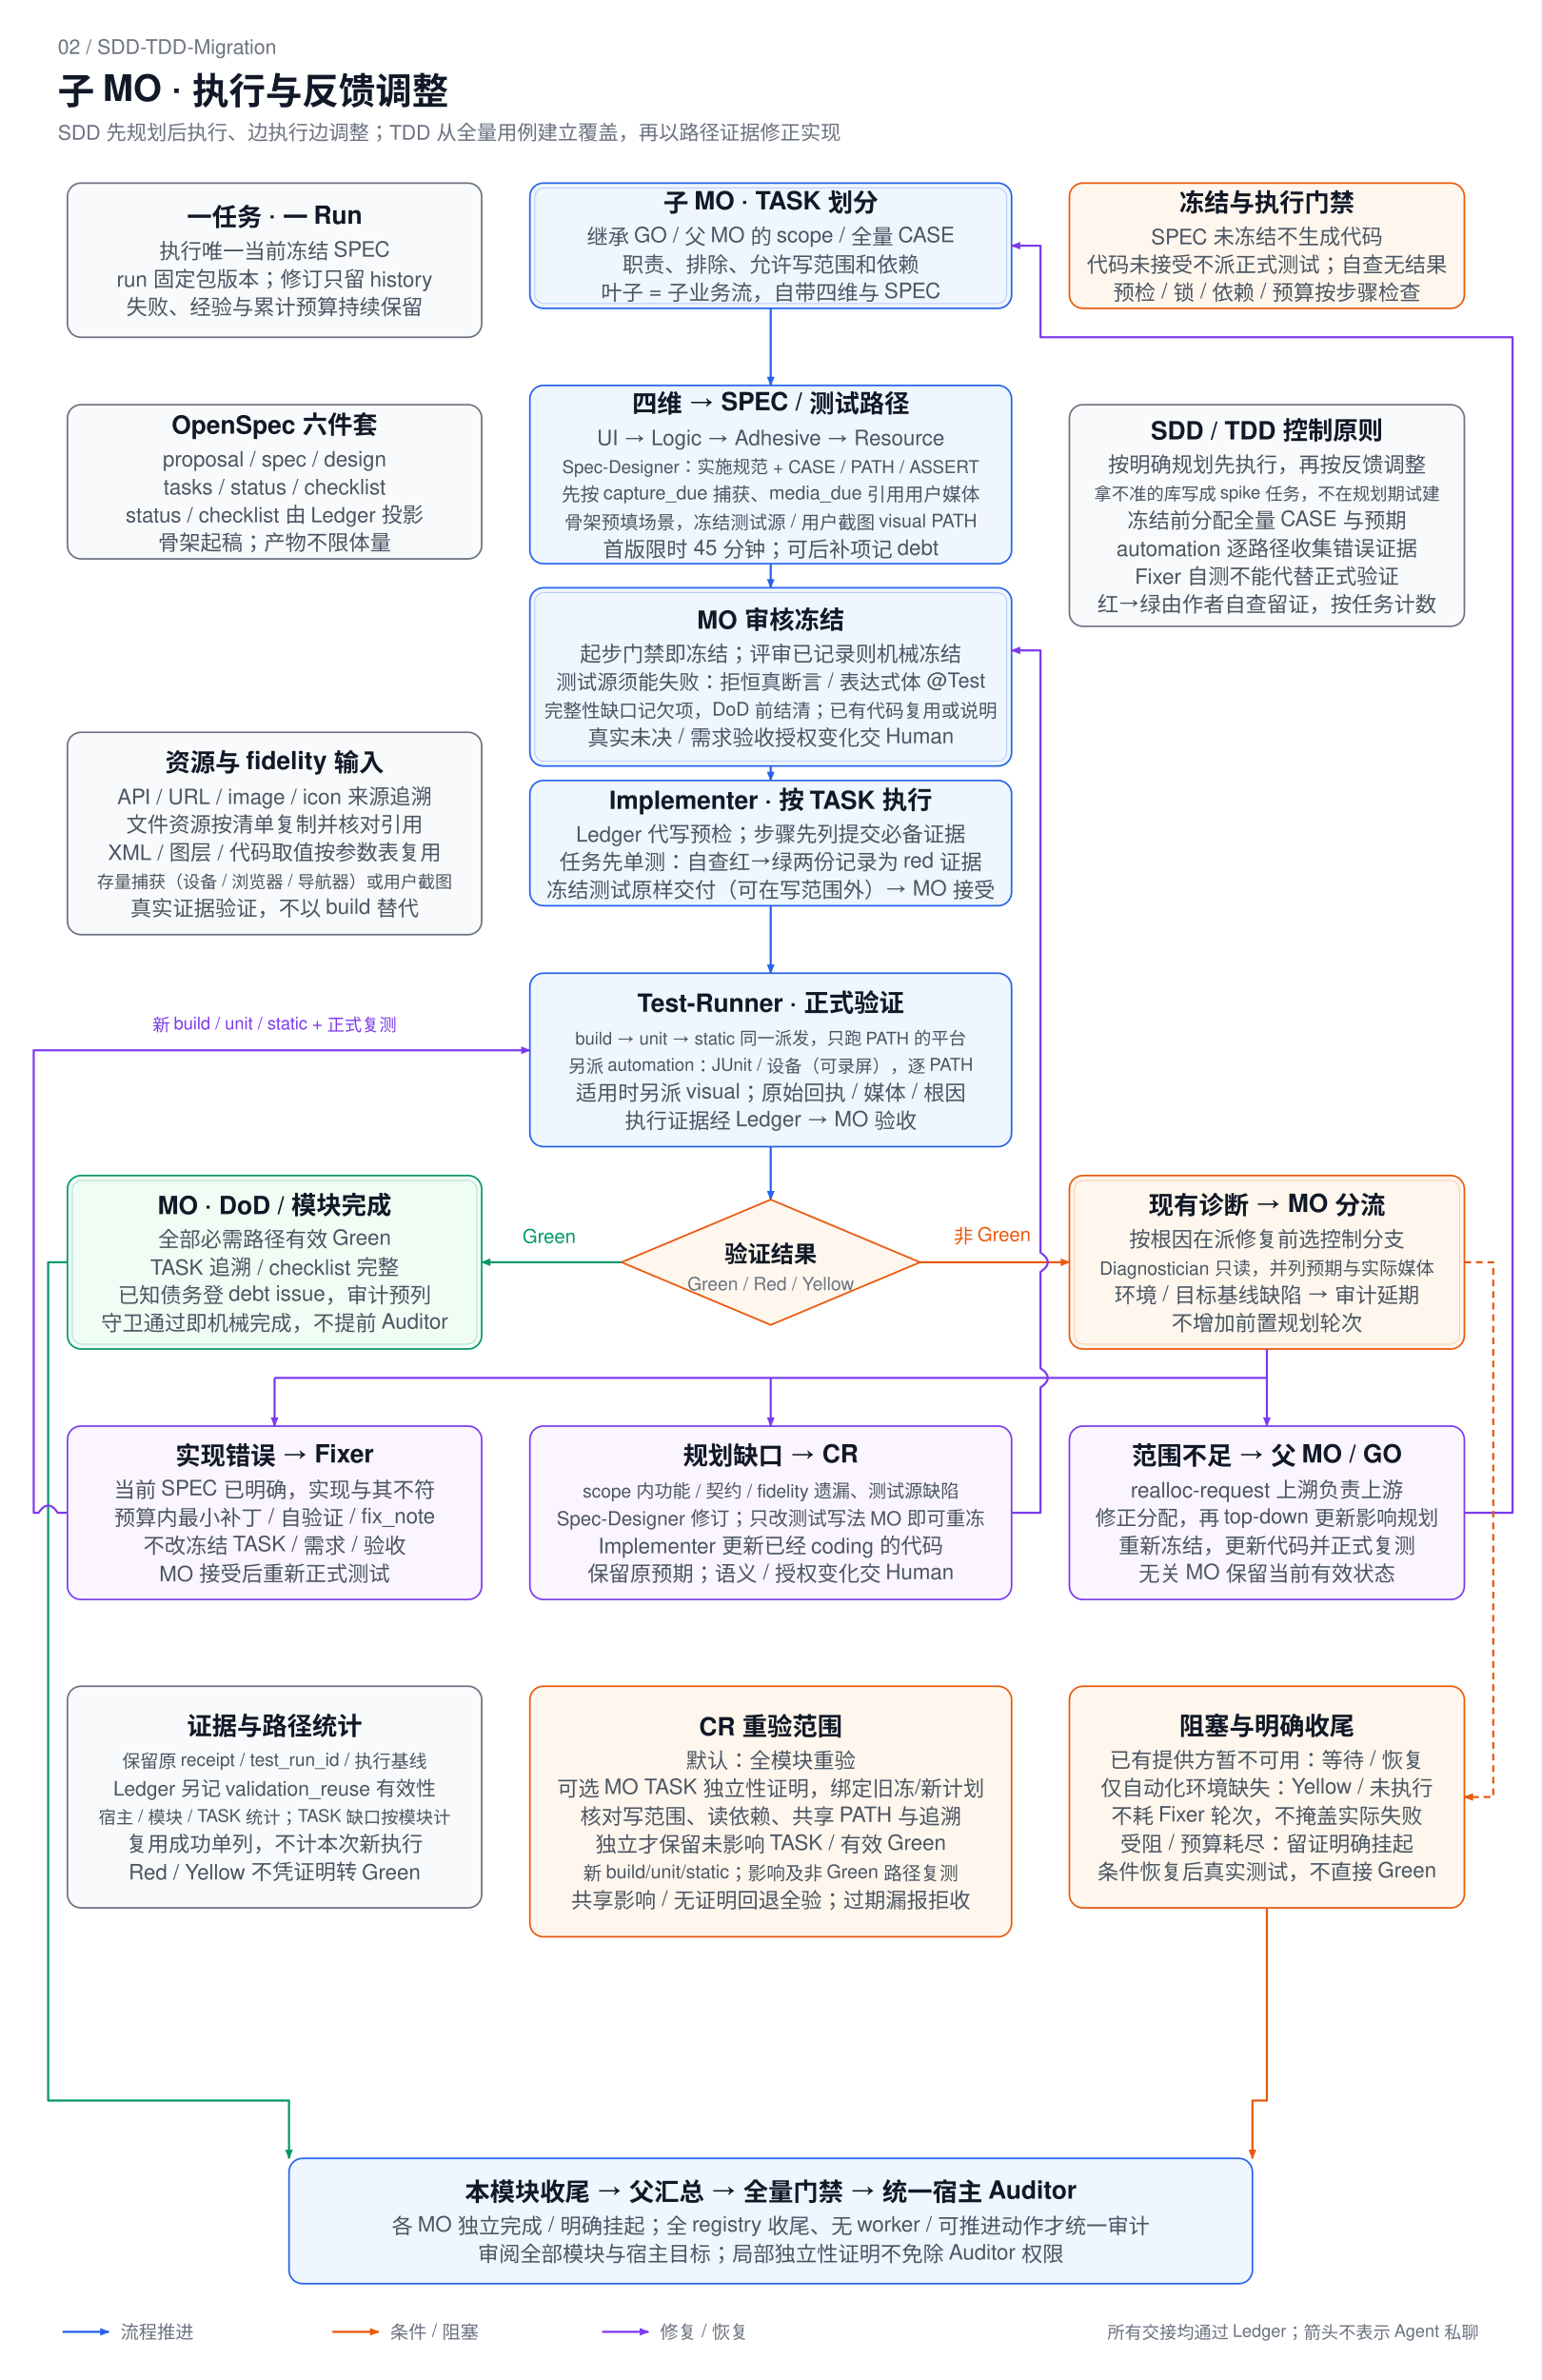
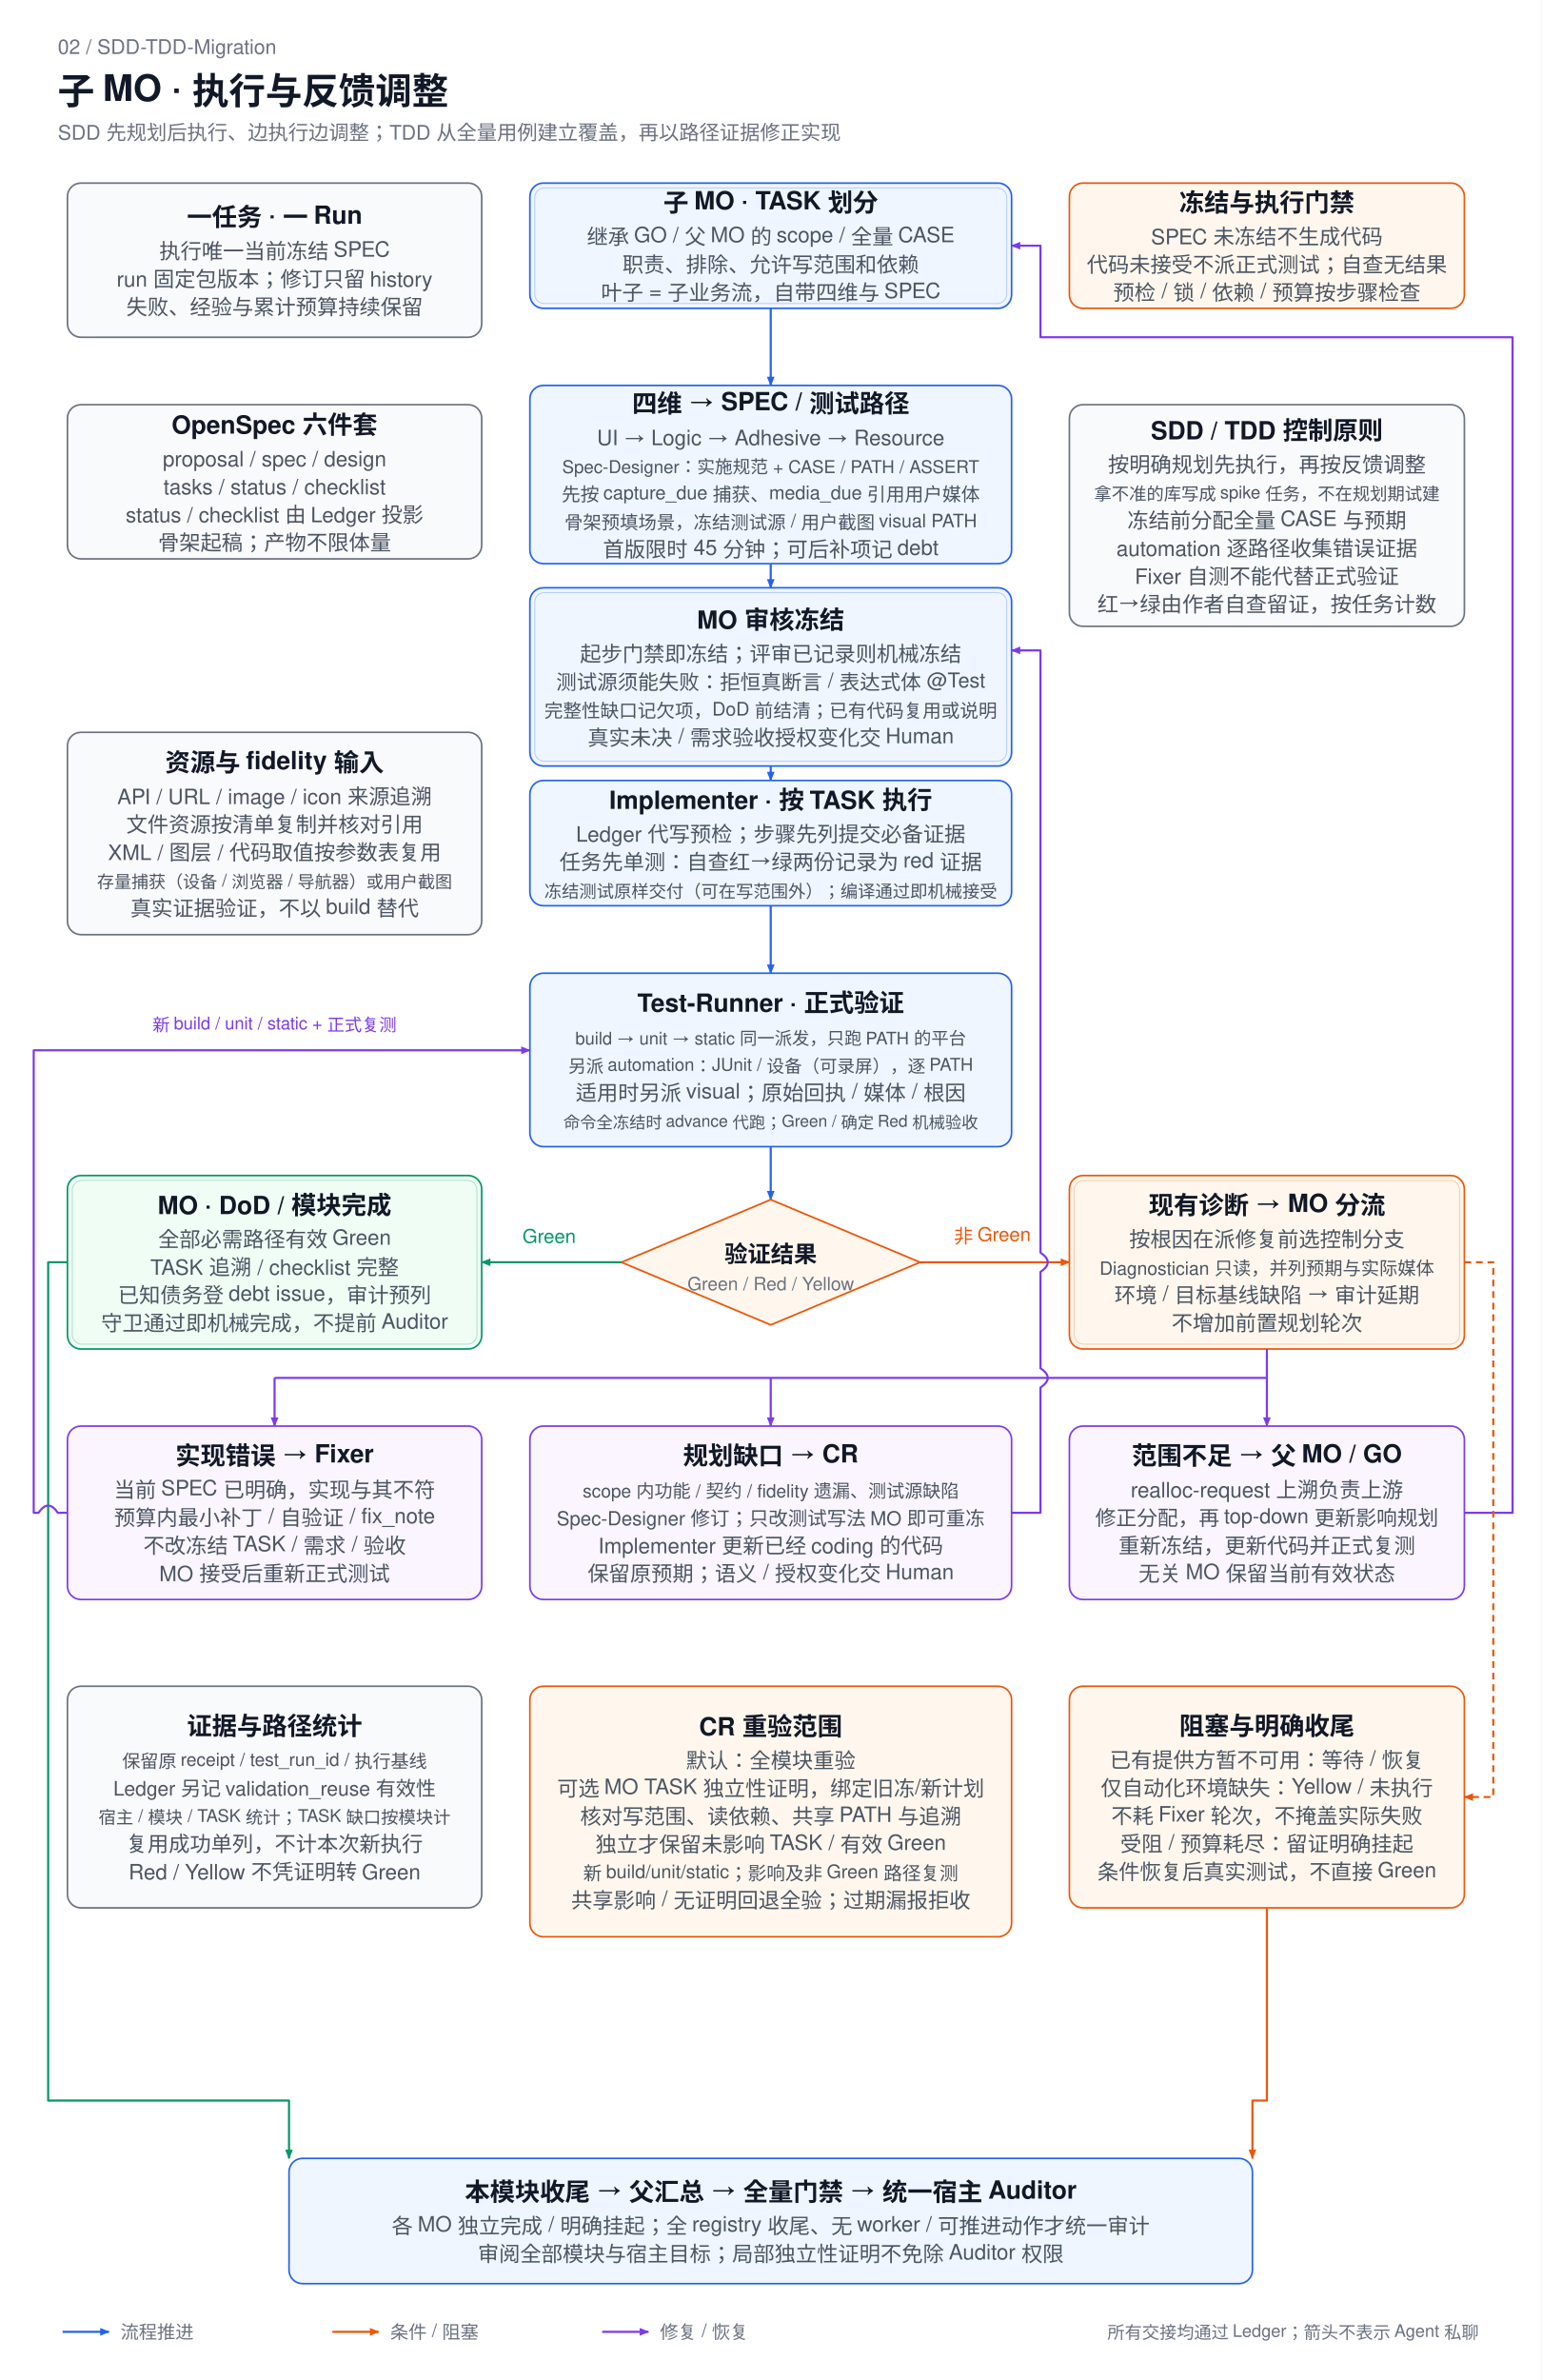
<svg xmlns="http://www.w3.org/2000/svg" width="1600" height="2470" viewBox="0 0 1600 2470" role="img" aria-labelledby="title desc">
  <style>text {font-family: "Helvetica Neue", Helvetica, Arial, "PingFang SC", "Microsoft YaHei", sans-serif;}</style>
  <defs>
    <marker id="arrow-blue" markerWidth="10" markerHeight="8" refX="9" refY="4" orient="auto" markerUnits="userSpaceOnUse">
      <path d="M0,0 L10,4 L0,8 Z" fill="#2563eb" />
    </marker>
    <marker id="arrow-orange" markerWidth="10" markerHeight="8" refX="9" refY="4" orient="auto" markerUnits="userSpaceOnUse">
      <path d="M0,0 L10,4 L0,8 Z" fill="#ea580c" />
    </marker>
    <marker id="arrow-green" markerWidth="10" markerHeight="8" refX="9" refY="4" orient="auto" markerUnits="userSpaceOnUse">
      <path d="M0,0 L10,4 L0,8 Z" fill="#059669" />
    </marker>
    <marker id="arrow-purple" markerWidth="10" markerHeight="8" refX="9" refY="4" orient="auto" markerUnits="userSpaceOnUse">
      <path d="M0,0 L10,4 L0,8 Z" fill="#7c3aed" />
    </marker>
    <marker id="arrow-gray" markerWidth="10" markerHeight="8" refX="9" refY="4" orient="auto" markerUnits="userSpaceOnUse">
      <path d="M0,0 L10,4 L0,8 Z" fill="#6b7280" />
    </marker>
  </defs>
  <rect width="1600" height="2470" fill="white" />
  <text x="60" y="56" font-size="21.00" fill="#6b7280" text-anchor="start" font-weight="400">02  /  SDD-TDD-Migration</text>
  <text x="60" y="108" font-size="38.00" fill="#111827" text-anchor="start" font-weight="700">子 MO · 执行与反馈调整</text>
  <text x="60" y="145" font-size="21.00" fill="#6b7280" text-anchor="start" font-weight="400">SDD 先规划后执行、边执行边调整；TDD 从全量用例建立覆盖，再以路径证据修正实现</text>
  <rect x="550" y="190" width="500" height="130" rx="14" fill="#eff6ff" stroke="#2563eb" stroke-width="1.7" />
  <rect x="555" y="195" width="490" height="120" rx="10" fill="none" stroke="#2563eb" stroke-opacity="0.28" />
  <text x="800.0" y="219.5" font-size="26.00" fill="#111827" text-anchor="middle" font-weight="650">子 MO · TASK 划分</text>
  <text x="800.0" y="253.5" font-size="22.00" fill="#4b5563" text-anchor="middle" font-weight="400">继承 GO / 父 MO 的 scope / 全量 CASE</text>
  <text x="800.0" y="282.5" font-size="22.00" fill="#4b5563" text-anchor="middle" font-weight="400">职责、排除、允许写范围和依赖</text>
  <text x="800.0" y="311.5" font-size="22.00" fill="#4b5563" text-anchor="middle" font-weight="400">叶子 = 子业务流，自带四维与 SPEC</text>
  <path d="M800,320 L800,400" fill="none" stroke="#2563eb" stroke-width="2.2" stroke-linejoin="round" marker-end="url(#arrow-blue)" />
  <rect x="550" y="400" width="500" height="185" rx="14" fill="#eff6ff" stroke="#2563eb" stroke-width="1.7" />
  <text x="800.0" y="428.0" font-size="26.00" fill="#111827" text-anchor="middle" font-weight="650">四维 → SPEC / 测试路径</text>
  <text x="800.0" y="462.0" font-size="22.00" fill="#4b5563" text-anchor="middle" font-weight="400">UI → Logic → Adhesive → Resource</text>
  <text x="800.0" y="491.0" font-size="18.42" fill="#4b5563" text-anchor="middle" font-weight="400">Spec-Designer：实施规范 + CASE / PATH / ASSERT</text>
  <text x="800.0" y="520.0" font-size="19.49" fill="#4b5563" text-anchor="middle" font-weight="400">先按 capture_due 捕获、media_due 引用用户媒体</text>
  <text x="800.0" y="549.0" font-size="19.14" fill="#4b5563" text-anchor="middle" font-weight="400">骨架预填场景，冻结测试源 / 用户截图 visual PATH</text>
  <text x="800.0" y="578.0" font-size="22.00" fill="#4b5563" text-anchor="middle" font-weight="400">首版限时 45 分钟；可后补项记 debt</text>
  <path d="M800,585 L800,610" fill="none" stroke="#2563eb" stroke-width="2.2" stroke-linejoin="round" marker-end="url(#arrow-blue)" />
  <rect x="550" y="610" width="500" height="185" rx="14" fill="#eff6ff" stroke="#2563eb" stroke-width="1.7" />
  <rect x="555" y="615" width="490" height="175" rx="10" fill="none" stroke="#2563eb" stroke-opacity="0.28" />
  <text x="800.0" y="652.5" font-size="26.00" fill="#111827" text-anchor="middle" font-weight="650">MO 审核冻结</text>
  <text x="800.0" y="686.5" font-size="22.00" fill="#4b5563" text-anchor="middle" font-weight="400">起步门禁即冻结；评审已记录则机械冻结</text>
  <text x="800.0" y="715.5" font-size="21.24" fill="#4b5563" text-anchor="middle" font-weight="400">测试源须能失败：拒恒真断言 / 表达式体 @Test</text>
  <text x="800.0" y="744.5" font-size="19.36" fill="#4b5563" text-anchor="middle" font-weight="400">完整性缺口记欠项，DoD 前结清；已有代码复用或说明</text>
  <text x="800.0" y="773.5" font-size="22.00" fill="#4b5563" text-anchor="middle" font-weight="400">真实未决 / 需求验收授权变化交 Human</text>
  <path d="M800,795 L800,810" fill="none" stroke="#2563eb" stroke-width="2.2" stroke-linejoin="round" marker-end="url(#arrow-blue)" />
  <rect x="550" y="810" width="500" height="130" rx="14" fill="#eff6ff" stroke="#2563eb" stroke-width="1.7" />
  <text x="800.0" y="839.5" font-size="26.00" fill="#111827" text-anchor="middle" font-weight="650">Implementer · 按 TASK 执行</text>
  <text x="800.0" y="873.5" font-size="22.00" fill="#4b5563" text-anchor="middle" font-weight="400">Ledger 代写预检；步骤先列提交必备证据</text>
  <text x="800.0" y="902.5" font-size="22.00" fill="#4b5563" text-anchor="middle" font-weight="400">任务先单测：自查红→绿两份记录为 red 证据</text>
-   <text x="800.0" y="931.5" font-size="22.00" fill="#4b5563" text-anchor="middle" font-weight="400">冻结测试原样交付（可在写范围外）→ MO 接受</text>
+   <text x="800.0" y="931.5" font-size="18.08" fill="#4b5563" text-anchor="middle" font-weight="400">冻结测试原样交付（可在写范围外）；编译通过即机械接受</text>
  <path d="M800,940 L800,1010" fill="none" stroke="#2563eb" stroke-width="2.2" stroke-linejoin="round" marker-end="url(#arrow-blue)" />
  <rect x="550" y="1010" width="500" height="180" rx="14" fill="#eff6ff" stroke="#2563eb" stroke-width="1.7" />
  <text x="800.0" y="1050.0" font-size="26.00" fill="#111827" text-anchor="middle" font-weight="650">Test-Runner · 正式验证</text>
  <text x="800.0" y="1084.0" font-size="18.10" fill="#4b5563" text-anchor="middle" font-weight="400">build → unit → static 同一派发，只跑 PATH 的平台</text>
  <text x="800.0" y="1113.0" font-size="18.30" fill="#4b5563" text-anchor="middle" font-weight="400">另派 automation：JUnit / 设备（可录屏），逐 PATH</text>
  <text x="800.0" y="1142.0" font-size="21.95" fill="#4b5563" text-anchor="middle" font-weight="400">适用时另派 visual；原始回执 / 媒体 / 根因</text>
-   <text x="800.0" y="1171.0" font-size="22.00" fill="#4b5563" text-anchor="middle" font-weight="400">执行证据经 Ledger → MO 验收</text>
+   <text x="800.0" y="1171.0" font-size="17.07" fill="#4b5563" text-anchor="middle" font-weight="400">命令全冻结时 advance 代跑；Green / 确定 Red 机械验收</text>
  <path d="M800,1190 L800,1245" fill="none" stroke="#2563eb" stroke-width="2.2" stroke-linejoin="round" marker-end="url(#arrow-blue)" />
  <path d="M800,1245.0 L955.0,1310 L800,1375.0 L645.0,1310 Z" fill="#fff7ed" stroke="#ea580c" stroke-width="1.8" />
  <text x="800" y="1310" font-size="24.00" fill="#111827" text-anchor="middle" font-weight="650">验证结果</text>
  <text x="800" y="1339" font-size="19.00" fill="#6b7280" text-anchor="middle" font-weight="400">Green / Red / Yellow</text>
  <path d="M645,1310 L500,1310" fill="none" stroke="#059669" stroke-width="2.2" stroke-linejoin="round" marker-end="url(#arrow-green)" />
  <rect x="532.5" y="1270" width="75.0" height="29" rx="4" fill="white" opacity="0.97" />
  <text x="570" y="1290" font-size="20.00" fill="#059669" text-anchor="middle" font-weight="400">Green</text>
  <rect x="70" y="1220" width="430" height="180" rx="14" fill="#f0fdf4" stroke="#059669" stroke-width="1.7" />
  <rect x="75" y="1225" width="420" height="170" rx="10" fill="none" stroke="#059669" stroke-opacity="0.28" />
  <text x="285.0" y="1260.0" font-size="26.00" fill="#111827" text-anchor="middle" font-weight="650">MO · DoD / 模块完成</text>
  <text x="285.0" y="1294.0" font-size="22.00" fill="#4b5563" text-anchor="middle" font-weight="400">全部必需路径有效 Green</text>
  <text x="285.0" y="1323.0" font-size="22.00" fill="#4b5563" text-anchor="middle" font-weight="400">TASK 追溯 / checklist 完整</text>
  <text x="285.0" y="1352.0" font-size="22.00" fill="#4b5563" text-anchor="middle" font-weight="400">已知债务登 debt issue，审计预列</text>
  <text x="285.0" y="1381.0" font-size="22.00" fill="#4b5563" text-anchor="middle" font-weight="400">守卫通过即机械完成，不提前 Auditor</text>
  <path d="M70,1310 L50,1310 L50,2180 L300,2180 L300,2240" fill="none" stroke="#059669" stroke-width="2.2" stroke-linejoin="round" marker-end="url(#arrow-green)" />
  <path d="M955,1310 L1110,1310" fill="none" stroke="#ea580c" stroke-width="2.2" stroke-linejoin="round" marker-end="url(#arrow-orange)" />
  <rect x="976.8" y="1270" width="106.4" height="29" rx="4" fill="white" opacity="0.97" />
  <text x="1030" y="1290" font-size="20.00" fill="#ea580c" text-anchor="middle" font-weight="400">非 Green</text>
  <rect x="1110" y="1220" width="410" height="180" rx="14" fill="#fff7ed" stroke="#ea580c" stroke-width="1.7" />
  <rect x="1115" y="1225" width="400" height="170" rx="10" fill="none" stroke="#ea580c" stroke-opacity="0.28" />
  <text x="1315.0" y="1260.0" font-size="26.00" fill="#111827" text-anchor="middle" font-weight="650">现有诊断 → MO 分流</text>
  <text x="1315.0" y="1294.0" font-size="22.00" fill="#4b5563" text-anchor="middle" font-weight="400">按根因在派修复前选控制分支</text>
  <text x="1315.0" y="1323.0" font-size="19.02" fill="#4b5563" text-anchor="middle" font-weight="400">Diagnostician 只读，并列预期与实际媒体</text>
  <text x="1315.0" y="1352.0" font-size="22.00" fill="#4b5563" text-anchor="middle" font-weight="400">环境 / 目标基线缺陷 → 审计延期</text>
  <text x="1315.0" y="1381.0" font-size="22.00" fill="#4b5563" text-anchor="middle" font-weight="400">不增加前置规划轮次</text>
  <path d="M1315,1400 L1315,1430 L285,1430" fill="none" stroke="#7c3aed" stroke-width="2.2" stroke-linejoin="round" />
  <path d="M285,1430 L285,1480" fill="none" stroke="#7c3aed" stroke-width="2.2" stroke-linejoin="round" marker-end="url(#arrow-purple)" />
  <path d="M800,1430 L800,1480" fill="none" stroke="#7c3aed" stroke-width="2.2" stroke-linejoin="round" marker-end="url(#arrow-purple)" />
  <path d="M1315,1430 L1315,1480" fill="none" stroke="#7c3aed" stroke-width="2.2" stroke-linejoin="round" marker-end="url(#arrow-purple)" />
  <rect x="70" y="1480" width="430" height="180" rx="14" fill="#faf5ff" stroke="#7c3aed" stroke-width="1.7" />
  <text x="285.0" y="1520.0" font-size="26.00" fill="#111827" text-anchor="middle" font-weight="650">实现错误 → Fixer</text>
  <text x="285.0" y="1554.0" font-size="22.00" fill="#4b5563" text-anchor="middle" font-weight="400">当前 SPEC 已明确，实现与其不符</text>
  <text x="285.0" y="1583.0" font-size="22.00" fill="#4b5563" text-anchor="middle" font-weight="400">预算内最小补丁 / 自验证 / fix_note</text>
  <text x="285.0" y="1612.0" font-size="22.00" fill="#4b5563" text-anchor="middle" font-weight="400">不改冻结 TASK / 需求 / 验收</text>
  <text x="285.0" y="1641.0" font-size="22.00" fill="#4b5563" text-anchor="middle" font-weight="400">MO 接受后重新正式测试</text>
  <path d="M70,1570 L60,1570 Q50,1555 40,1570 L35,1570 L35,1090 L550,1090" fill="none" stroke="#7c3aed" stroke-width="2.2" stroke-linejoin="round" marker-end="url(#arrow-purple)" />
  <rect x="102.75" y="1052" width="364.5" height="27" rx="4" fill="white" opacity="0.97" />
  <text x="285" y="1070" font-size="18.00" fill="#7c3aed" text-anchor="middle" font-weight="400">新 build / unit / static + 正式复测</text>
  <rect x="550" y="1480" width="500" height="180" rx="14" fill="#faf5ff" stroke="#7c3aed" stroke-width="1.7" />
  <text x="800.0" y="1520.0" font-size="26.00" fill="#111827" text-anchor="middle" font-weight="650">规划缺口 → CR</text>
  <text x="800.0" y="1554.0" font-size="18.82" fill="#4b5563" text-anchor="middle" font-weight="400">scope 内功能 / 契约 / fidelity 遗漏、测试源缺陷</text>
  <text x="800.0" y="1583.0" font-size="20.21" fill="#4b5563" text-anchor="middle" font-weight="400">Spec-Designer 修订；只改测试写法 MO 即可重冻</text>
  <text x="800.0" y="1612.0" font-size="22.00" fill="#4b5563" text-anchor="middle" font-weight="400">Implementer 更新已经 coding 的代码</text>
  <text x="800.0" y="1641.0" font-size="22.00" fill="#4b5563" text-anchor="middle" font-weight="400">保留原预期；语义 / 授权变化交 Human</text>
  <path d="M1050,1570 L1080,1570 L1080,1440 Q1095,1430 1080,1420 L1080,1320 Q1095,1310 1080,1300 L1080,675 L1050,675" fill="none" stroke="#7c3aed" stroke-width="2.2" stroke-linejoin="round" marker-end="url(#arrow-purple)" />
  <rect x="1110" y="1480" width="410" height="180" rx="14" fill="#faf5ff" stroke="#7c3aed" stroke-width="1.7" />
  <text x="1315.0" y="1520.0" font-size="26.00" fill="#111827" text-anchor="middle" font-weight="650">范围不足 → 父 MO / GO</text>
  <text x="1315.0" y="1554.0" font-size="22.00" fill="#4b5563" text-anchor="middle" font-weight="400">realloc-request 上溯负责上游</text>
  <text x="1315.0" y="1583.0" font-size="21.47" fill="#4b5563" text-anchor="middle" font-weight="400">修正分配，再 top-down 更新影响规划</text>
  <text x="1315.0" y="1612.0" font-size="22.00" fill="#4b5563" text-anchor="middle" font-weight="400">重新冻结，更新代码并正式复测</text>
  <text x="1315.0" y="1641.0" font-size="22.00" fill="#4b5563" text-anchor="middle" font-weight="400">无关 MO 保留当前有效状态</text>
  <path d="M1520,1570 L1570,1570 L1570,350 L1080,350 L1080,255 L1050,255" fill="none" stroke="#7c3aed" stroke-width="2.2" stroke-linejoin="round" marker-end="url(#arrow-purple)" />
  <rect x="550" y="1750" width="500" height="260" rx="14" fill="#fff7ed" stroke="#ea580c" stroke-width="1.7" />
  <text x="800.0" y="1801.0" font-size="26.00" fill="#111827" text-anchor="middle" font-weight="650">CR 重验范围</text>
  <text x="800.0" y="1835.0" font-size="22.00" fill="#4b5563" text-anchor="middle" font-weight="400">默认：全模块重验</text>
  <text x="800.0" y="1864.0" font-size="22.00" fill="#4b5563" text-anchor="middle" font-weight="400">可选 MO TASK 独立性证明，绑定旧冻/新计划</text>
  <text x="800.0" y="1893.0" font-size="22.00" fill="#4b5563" text-anchor="middle" font-weight="400">核对写范围、读依赖、共享 PATH 与追溯</text>
  <text x="800.0" y="1922.0" font-size="22.00" fill="#4b5563" text-anchor="middle" font-weight="400">独立才保留未影响 TASK / 有效 Green</text>
  <text x="800.0" y="1951.0" font-size="19.38" fill="#4b5563" text-anchor="middle" font-weight="400">新 build/unit/static；影响及非 Green 路径复测</text>
  <text x="800.0" y="1980.0" font-size="22.00" fill="#4b5563" text-anchor="middle" font-weight="400">共享影响 / 无证明回退全验；过期漏报拒收</text>
  <rect x="70" y="1750" width="430" height="230" rx="14" fill="#f9fafb" stroke="#6b7280" stroke-width="1.7" />
  <text x="285.0" y="1800.5" font-size="26.00" fill="#111827" text-anchor="middle" font-weight="650">证据与路径统计</text>
  <text x="285.0" y="1834.5" font-size="18.82" fill="#4b5563" text-anchor="middle" font-weight="400">保留原 receipt / test_run_id / 执行基线</text>
  <text x="285.0" y="1863.5" font-size="20.78" fill="#4b5563" text-anchor="middle" font-weight="400">Ledger 另记 validation_reuse 有效性</text>
  <text x="285.0" y="1892.5" font-size="18.08" fill="#4b5563" text-anchor="middle" font-weight="400">宿主 / 模块 / TASK 统计；TASK 缺口按模块计</text>
  <text x="285.0" y="1921.5" font-size="22.00" fill="#4b5563" text-anchor="middle" font-weight="400">复用成功单列，不计本次新执行</text>
  <text x="285.0" y="1950.5" font-size="22.00" fill="#4b5563" text-anchor="middle" font-weight="400">Red / Yellow 不凭证明转 Green</text>
  <rect x="1110" y="1750" width="410" height="230" rx="14" fill="#fff7ed" stroke="#ea580c" stroke-width="1.7" />
  <text x="1315.0" y="1800.5" font-size="26.00" fill="#111827" text-anchor="middle" font-weight="650">阻塞与明确收尾</text>
  <text x="1315.0" y="1834.5" font-size="22.00" fill="#4b5563" text-anchor="middle" font-weight="400">已有提供方暂不可用：等待 / 恢复</text>
  <text x="1315.0" y="1863.5" font-size="22.00" fill="#4b5563" text-anchor="middle" font-weight="400">仅自动化环境缺失：Yellow / 未执行</text>
  <text x="1315.0" y="1892.5" font-size="22.00" fill="#4b5563" text-anchor="middle" font-weight="400">不耗 Fixer 轮次，不掩盖实际失败</text>
  <text x="1315.0" y="1921.5" font-size="22.00" fill="#4b5563" text-anchor="middle" font-weight="400">受阻 / 预算耗尽：留证明确挂起</text>
  <text x="1315.0" y="1950.5" font-size="22.00" fill="#4b5563" text-anchor="middle" font-weight="400">条件恢复后真实测试，不直接 Green</text>
  <path d="M1520,1310 L1550,1310 L1550,1865 L1520,1865" fill="none" stroke="#ea580c" stroke-width="2.2" stroke-linejoin="round" stroke-dasharray="7 5" marker-end="url(#arrow-orange)" />
  <path d="M1315,1980 L1315,2180 L1300,2180 L1300,2240" fill="none" stroke="#ea580c" stroke-width="2.2" stroke-linejoin="round" marker-end="url(#arrow-orange)" />
  <rect x="300" y="2240" width="1000" height="130" rx="14" fill="#eff6ff" stroke="#2563eb" stroke-width="1.7" />
  <text x="800.0" y="2284.0" font-size="26.00" fill="#111827" text-anchor="middle" font-weight="650">本模块收尾 → 父汇总 → 全量门禁 → 统一宿主 Auditor</text>
  <text x="800.0" y="2318.0" font-size="22.00" fill="#4b5563" text-anchor="middle" font-weight="400">各 MO 独立完成 / 明确挂起；全 registry 收尾、无 worker / 可推进动作才统一审计</text>
  <text x="800.0" y="2347.0" font-size="22.00" fill="#4b5563" text-anchor="middle" font-weight="400">审阅全部模块与宿主目标；局部独立性证明不免除 Auditor 权限</text>
  <rect x="70" y="190" width="430" height="160" rx="14" fill="#f9fafb" stroke="#6b7280" stroke-width="1.7" />
  <text x="285.0" y="234.5" font-size="26.00" fill="#111827" text-anchor="middle" font-weight="650">一任务 · 一 Run</text>
  <text x="285.0" y="268.5" font-size="22.00" fill="#4b5563" text-anchor="middle" font-weight="400">执行唯一当前冻结 SPEC</text>
  <text x="285.0" y="297.5" font-size="22.00" fill="#4b5563" text-anchor="middle" font-weight="400">run 固定包版本；修订只留 history</text>
  <text x="285.0" y="326.5" font-size="22.00" fill="#4b5563" text-anchor="middle" font-weight="400">失败、经验与累计预算持续保留</text>
  <rect x="70" y="420" width="430" height="160" rx="14" fill="#f9fafb" stroke="#6b7280" stroke-width="1.7" />
  <text x="285.0" y="450.0" font-size="26.00" fill="#111827" text-anchor="middle" font-weight="650">OpenSpec 六件套</text>
  <text x="285.0" y="484.0" font-size="22.00" fill="#4b5563" text-anchor="middle" font-weight="400">proposal / spec / design</text>
  <text x="285.0" y="513.0" font-size="22.00" fill="#4b5563" text-anchor="middle" font-weight="400">tasks / status / checklist</text>
  <text x="285.0" y="542.0" font-size="21.75" fill="#4b5563" text-anchor="middle" font-weight="400">status / checklist 由 Ledger 投影</text>
  <text x="285.0" y="571.0" font-size="22.00" fill="#4b5563" text-anchor="middle" font-weight="400">骨架起稿；产物不限体量</text>
  <rect x="70" y="760" width="430" height="210" rx="14" fill="#f9fafb" stroke="#6b7280" stroke-width="1.7" />
  <text x="285.0" y="800.5" font-size="26.00" fill="#111827" text-anchor="middle" font-weight="650">资源与 fidelity 输入</text>
  <text x="285.0" y="834.5" font-size="21.92" fill="#4b5563" text-anchor="middle" font-weight="400">API / URL / image / icon 来源追溯</text>
  <text x="285.0" y="863.5" font-size="22.00" fill="#4b5563" text-anchor="middle" font-weight="400">文件资源按清单复制并核对引用</text>
  <text x="285.0" y="892.5" font-size="22.00" fill="#4b5563" text-anchor="middle" font-weight="400">XML / 图层 / 代码取值按参数表复用</text>
  <text x="285.0" y="921.5" font-size="17.84" fill="#4b5563" text-anchor="middle" font-weight="400">存量捕获（设备 / 浏览器 / 导航器）或用户截图</text>
  <text x="285.0" y="950.5" font-size="22.00" fill="#4b5563" text-anchor="middle" font-weight="400">真实证据验证，不以 build 替代</text>
  <rect x="1110" y="190" width="410" height="130" rx="14" fill="#fff7ed" stroke="#ea580c" stroke-width="1.7" />
  <text x="1315.0" y="219.5" font-size="26.00" fill="#111827" text-anchor="middle" font-weight="650">冻结与执行门禁</text>
  <text x="1315.0" y="253.5" font-size="22.00" fill="#4b5563" text-anchor="middle" font-weight="400">SPEC 未冻结不生成代码</text>
  <text x="1315.0" y="282.5" font-size="22.00" fill="#4b5563" text-anchor="middle" font-weight="400">代码未接受不派正式测试；自查无结果</text>
  <text x="1315.0" y="311.5" font-size="22.00" fill="#4b5563" text-anchor="middle" font-weight="400">预检 / 锁 / 依赖 / 预算按步骤检查</text>
  <rect x="1110" y="420" width="410" height="230" rx="14" fill="#f9fafb" stroke="#6b7280" stroke-width="1.7" />
  <text x="1315.0" y="456.0" font-size="26.00" fill="#111827" text-anchor="middle" font-weight="650">SDD / TDD 控制原则</text>
  <text x="1315.0" y="490.0" font-size="22.00" fill="#4b5563" text-anchor="middle" font-weight="400">按明确规划先执行，再按反馈调整</text>
  <text x="1315.0" y="519.0" font-size="18.10" fill="#4b5563" text-anchor="middle" font-weight="400">拿不准的库写成 spike 任务，不在规划期试建</text>
  <text x="1315.0" y="548.0" font-size="22.00" fill="#4b5563" text-anchor="middle" font-weight="400">冻结前分配全量 CASE 与预期</text>
  <text x="1315.0" y="577.0" font-size="22.00" fill="#4b5563" text-anchor="middle" font-weight="400">automation 逐路径收集错误证据</text>
  <text x="1315.0" y="606.0" font-size="22.00" fill="#4b5563" text-anchor="middle" font-weight="400">Fixer 自测不能代替正式验证</text>
  <text x="1315.0" y="635.0" font-size="22.00" fill="#4b5563" text-anchor="middle" font-weight="400">红→绿由作者自查留证，按任务计数</text>
  <path d="M65,2420 L113,2420" fill="none" stroke="#2563eb" stroke-width="2.2" stroke-linejoin="round" marker-end="url(#arrow-blue)" />
  <text x="125" y="2427" font-size="19.00" fill="#6b7280" text-anchor="start" font-weight="400">流程推进</text>
  <path d="M345,2420 L393,2420" fill="none" stroke="#ea580c" stroke-width="2.2" stroke-linejoin="round" marker-end="url(#arrow-orange)" />
  <text x="405" y="2427" font-size="19.00" fill="#6b7280" text-anchor="start" font-weight="400">条件 / 阻塞</text>
  <path d="M625,2420 L673,2420" fill="none" stroke="#7c3aed" stroke-width="2.2" stroke-linejoin="round" marker-end="url(#arrow-purple)" />
  <text x="685" y="2427" font-size="19.00" fill="#6b7280" text-anchor="start" font-weight="400">修复 / 恢复</text>
  <text x="1535" y="2427" font-size="18.00" fill="#6b7280" text-anchor="end" font-weight="400">所有交接均通过 Ledger；箭头不表示 Agent 私聊</text>
</svg>
